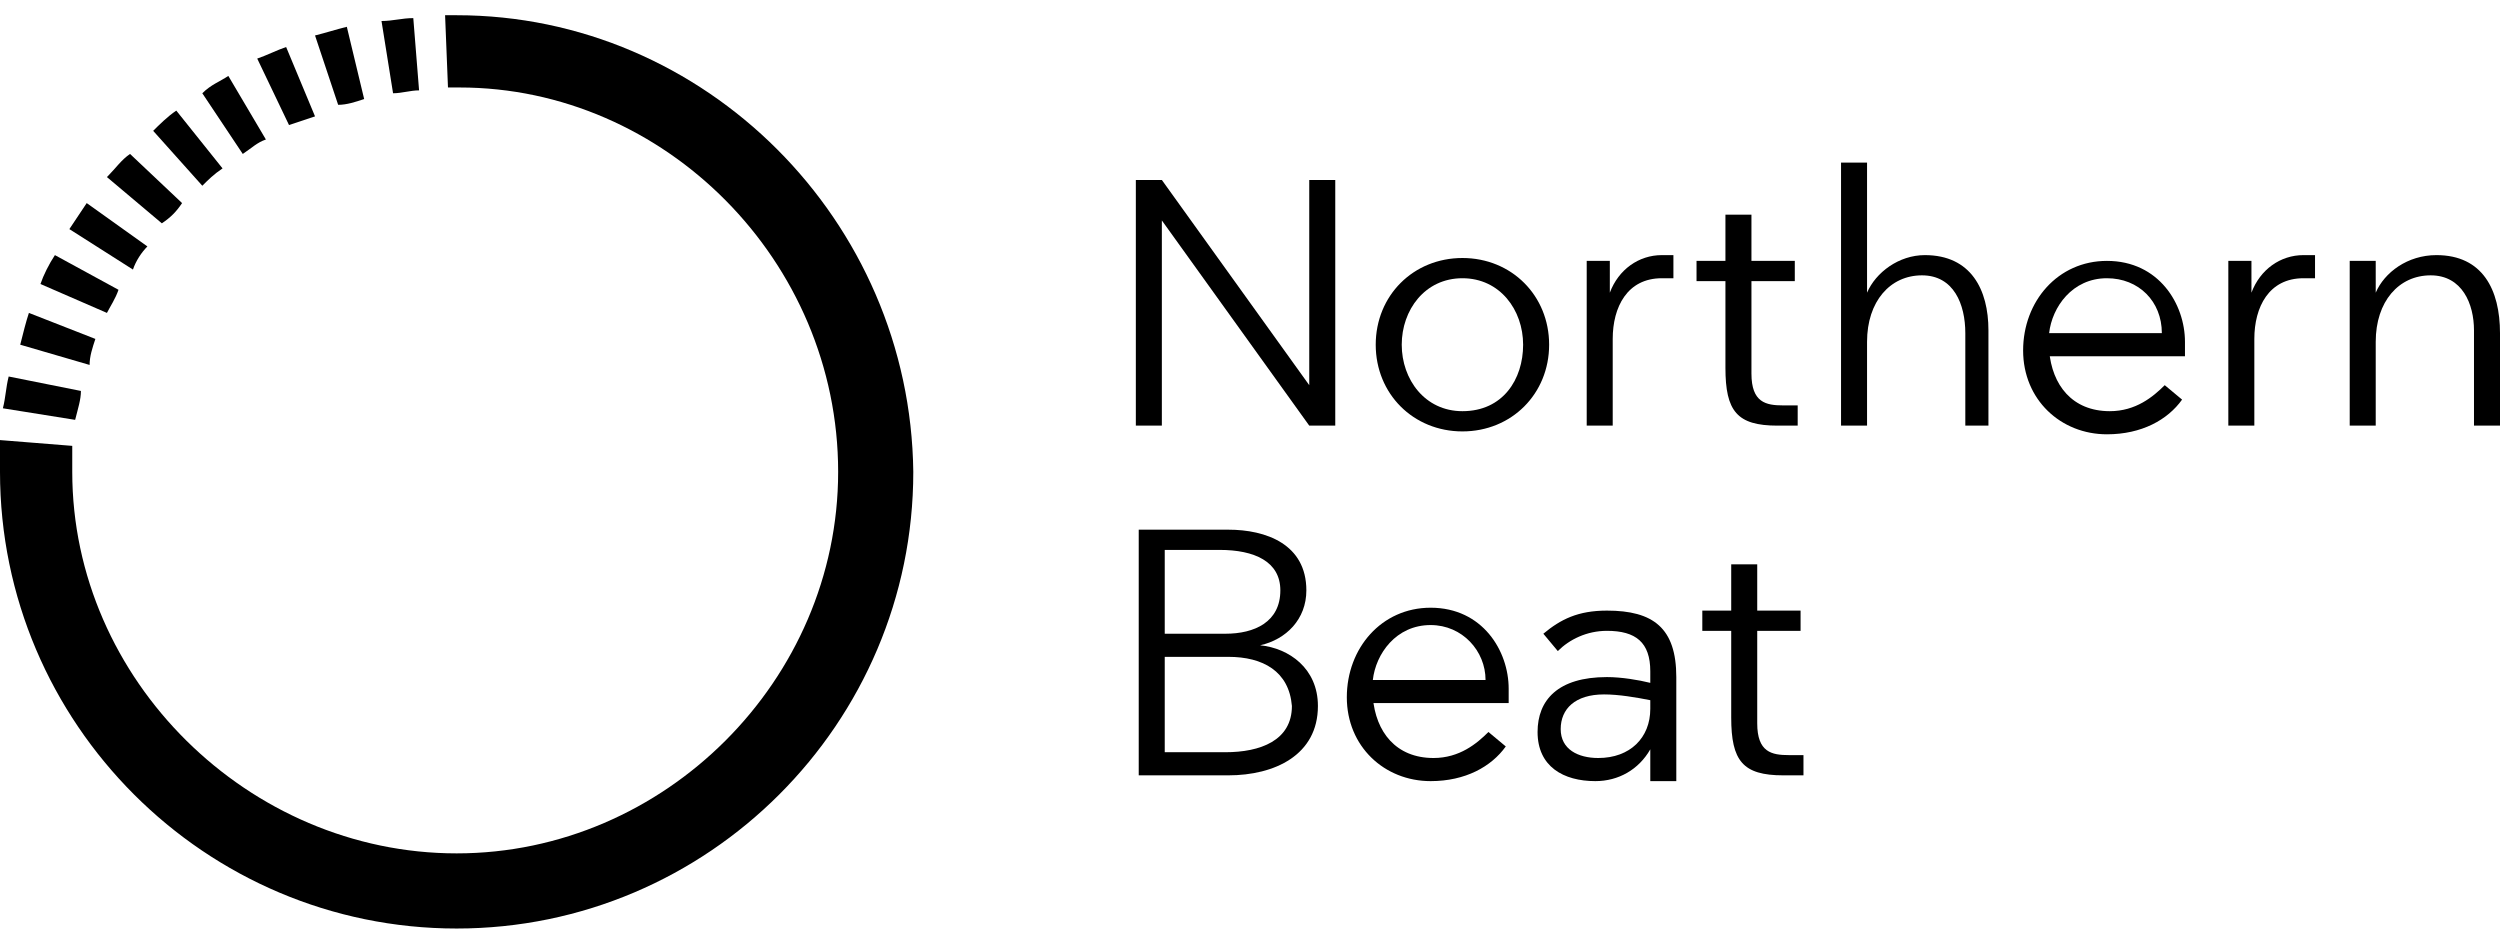
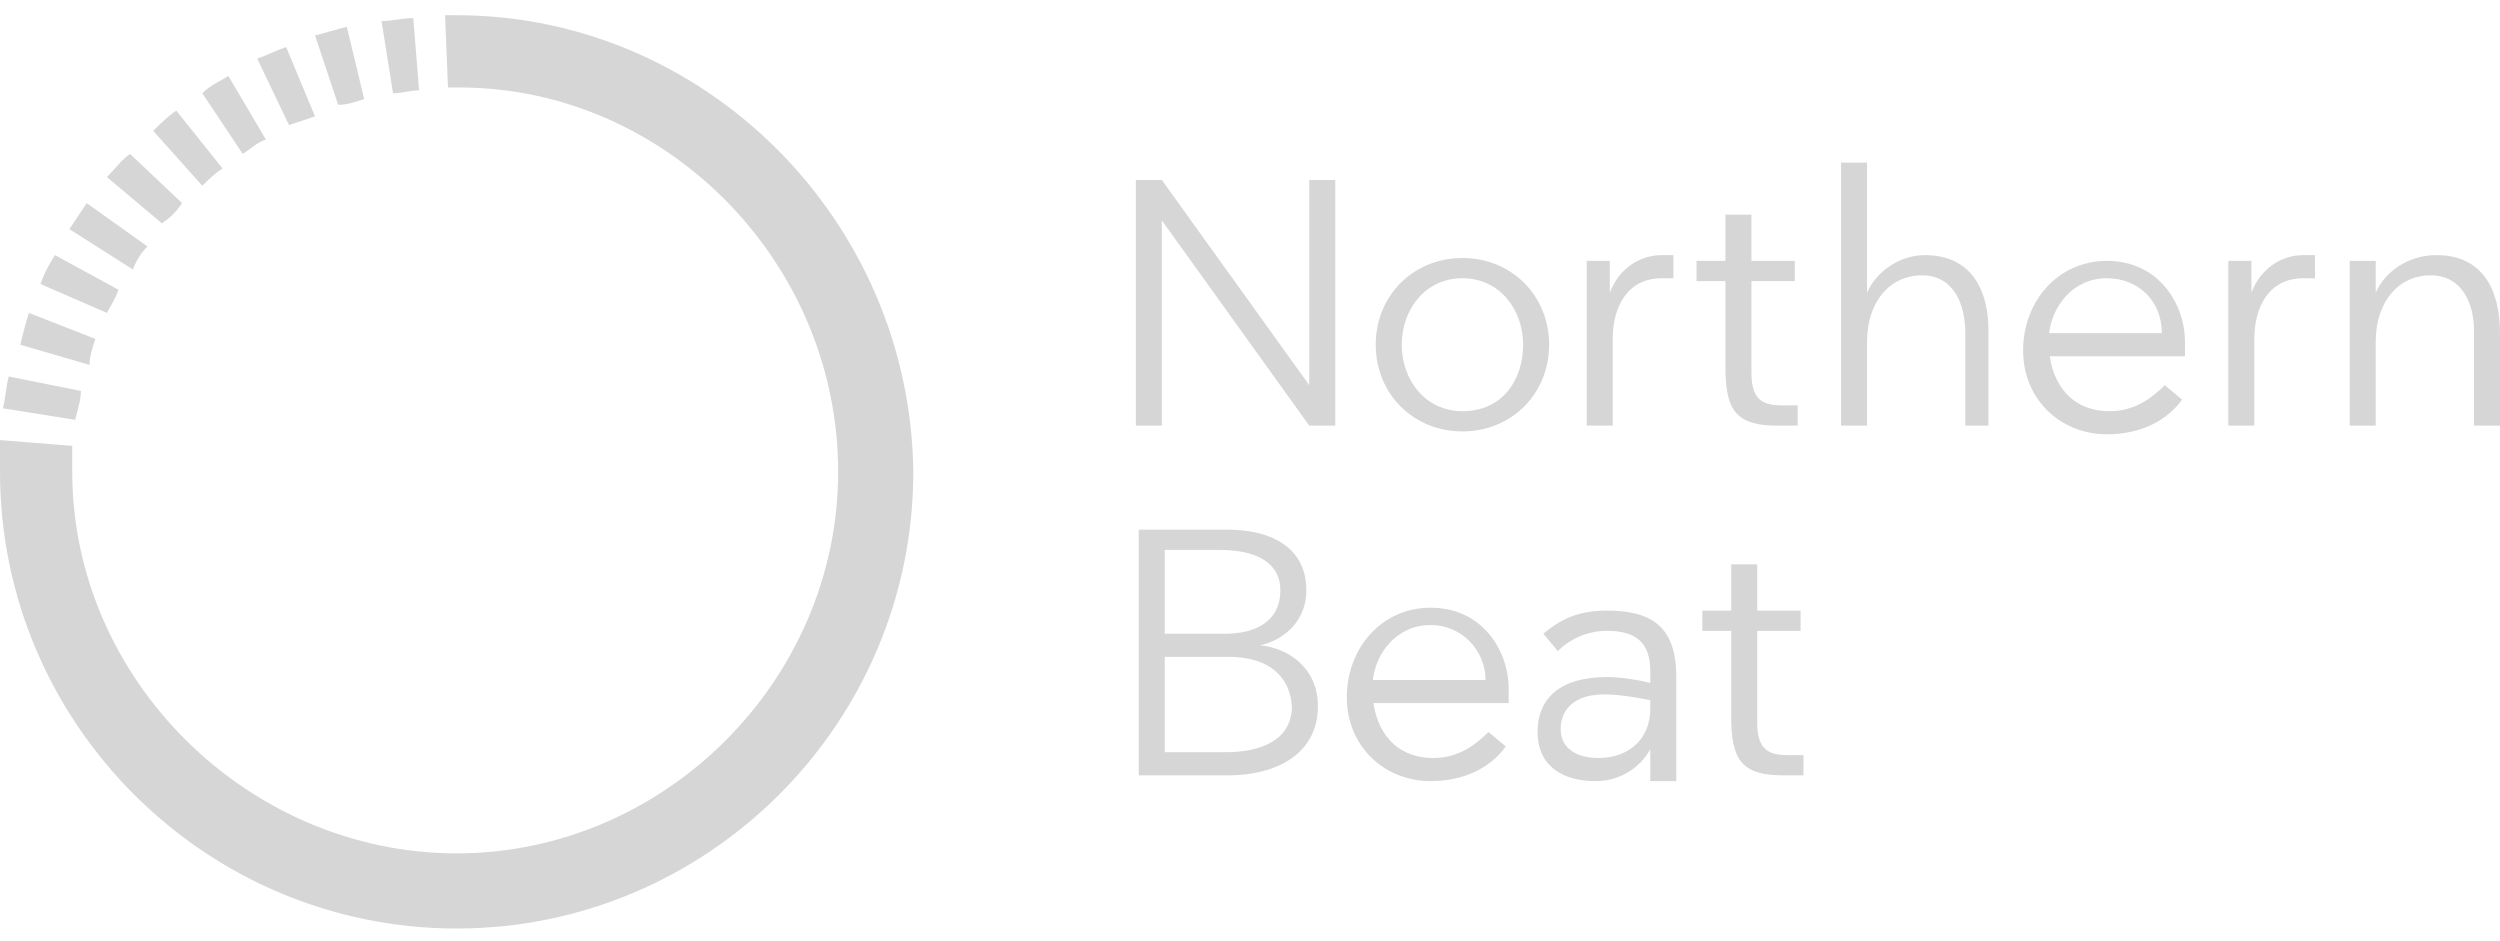
<svg xmlns="http://www.w3.org/2000/svg" version="1.1" id="Layer_1" x="0px" y="0px" width="186" height="70" viewBox="0 0 86.5 31.5" enable-background="new 0 0 86.5 31.5" xml:space="preserve">
-   <g id="tekst">
+   <g id="tekst" fill="#d6d6d6">
    <path d="M45.3,14.2l-5.1-7.1h0v7.1h-0.9V5.7h0.9l5.1,7.1V5.7h0.9v8.5H45.3z" />
    <path d="M50.6,14.4c-1.7,0-3-1.3-3-3s1.3-3,3-3s3,1.3,3,3S52.3,14.4,50.6,14.4z M50.6,9.1c-1.3,0-2.1,1.1-2.1,2.3      s0.8,2.3,2.1,2.3c1.4,0,2.1-1.1,2.1-2.3S51.9,9.1,50.6,9.1z" />
    <path d="M57.5,8.3c0.1,0,0.3,0,0.4,0v0.8c-0.1,0-0.3,0-0.4,0c-1.2,0-1.7,1-1.7,2.1v3h-0.9V8.5h0.8v1.1h0      C56,8.8,56.7,8.3,57.5,8.3z" />
    <path d="M61.5,14.2c-1.4,0-1.8-0.5-1.8-2v-3h-1V8.5h1V6.9h0.9v1.6h1.5v0.7h-1.5v3.2c0,1,0.5,1.1,1.1,1.1h0.5v0.7      H61.5z" />
    <path d="M64.6,9.6c0.3-0.7,1.1-1.3,2-1.3c1.6,0,2.2,1.2,2.2,2.6v3.3H68V11C68,10,67.6,9,66.5,9      c-1.1,0-1.9,0.9-1.9,2.3v2.9h-0.9V5.1h0.9L64.6,9.6L64.6,9.6z" />
    <path d="M70.9,11.6c0.1,1.2,0.8,2.1,2.1,2.1c0.9,0,1.5-0.5,1.9-0.9l0.6,0.5c-0.5,0.7-1.4,1.2-2.6,1.2      c-1.6,0-2.9-1.2-2.9-2.9c0-1.7,1.2-3.1,2.9-3.1c1.8,0,2.7,1.5,2.7,2.8c0,0.2,0,0.3,0,0.5H70.9z M72.9,9.1c-1.2,0-1.9,1-2,1.9h3.9      C74.8,9.9,74,9.1,72.9,9.1z" />
    <path d="M79.7,8.3c0.1,0,0.3,0,0.4,0v0.8c-0.1,0-0.3,0-0.4,0c-1.2,0-1.7,1-1.7,2.1v3h-0.9V8.5h0.8v1.1h0      C78.2,8.8,78.9,8.3,79.7,8.3z" />
    <path d="M84.3,8.3c1.6,0,2.2,1.2,2.2,2.7v3.2h-0.9v-3.3c0-0.9-0.4-1.9-1.5-1.9c-1.1,0-1.9,0.9-1.9,2.3v2.9h-0.9V8.5      h0.9v1.1h0C82.5,8.9,83.3,8.3,84.3,8.3z" />
    <path d="M42.5,26.3h-3.1v-8.5h3.1c1.3,0,2.7,0.5,2.7,2.1c0,1-0.7,1.7-1.6,1.9v0c1,0.1,2,0.8,2,2.1      C45.6,25.6,44.1,26.3,42.5,26.3z M42.2,18.5h-1.9v2.9h2.1c1,0,1.9-0.4,1.9-1.5C44.3,18.9,43.4,18.5,42.2,18.5z M42.5,22.2h-2.2v3.3      h2.1c1.2,0,2.3-0.4,2.3-1.6C44.6,22.7,43.7,22.2,42.5,22.2z" />
    <path d="M47.5,23.6c0.1,1.2,0.8,2.1,2.1,2.1c0.9,0,1.5-0.5,1.9-0.9l0.6,0.5c-0.5,0.7-1.4,1.2-2.6,1.2      c-1.6,0-2.9-1.2-2.9-2.9c0-1.7,1.2-3.1,2.9-3.1c1.8,0,2.7,1.5,2.7,2.8c0,0.2,0,0.3,0,0.5H47.5z M49.5,21.1c-1.2,0-1.9,1-2,1.9h3.9      C51.4,22,50.6,21.1,49.5,21.1z" />
    <path d="M57.1,26.3v-0.9h0c-0.4,0.7-1.1,1.1-1.9,1.1c-1.1,0-2-0.5-2-1.7c0-1.1,0.7-1.9,2.4-1.9      c0.5,0,1.1,0.1,1.5,0.2v-0.4c0-1-0.5-1.4-1.5-1.4c-0.7,0-1.3,0.3-1.7,0.7l-0.5-0.6c0.6-0.5,1.2-0.8,2.2-0.8c1.6,0,2.4,0.6,2.4,2.3      v3.6H57.1z M57.1,23.7c-0.5-0.1-1.1-0.2-1.6-0.2c-1,0-1.5,0.5-1.5,1.2c0,0.7,0.6,1,1.3,1c1.1,0,1.8-0.7,1.8-1.7V23.7z" />
    <path d="M61.7,26.3c-1.4,0-1.8-0.5-1.8-2v-3h-1v-0.7h1V19h0.9v1.6h1.5v0.7h-1.5v3.2c0,1,0.5,1.1,1.1,1.1h0.5v0.7      H61.7z" />
  </g>
-   <g id="sirkel">
+   <g id="sirkel" fill="#d6d6d6">
    <path d="M10.9,3.5L9.9,1.1c-0.3,0.1-0.7,0.3-1,0.4L10,3.8C10.3,3.7,10.6,3.6,10.9,3.5z" />
    <path d="M9.2,4.3L7.9,2.1C7.6,2.3,7.3,2.4,7,2.7l1.4,2.1C8.7,4.6,8.9,4.4,9.2,4.3z" />
    <path d="M12.6,2.9L12,0.4c-0.4,0.1-0.7,0.2-1.1,0.3l0.8,2.4C12,3.1,12.3,3,12.6,2.9z" />
    <path d="M14.5,2.6l-0.2-2.5c-0.4,0-0.7,0.1-1.1,0.1l0.4,2.5C13.9,2.7,14.2,2.6,14.5,2.6z" />
    <path d="M7.7,5.3l-1.6-2C5.8,3.5,5.5,3.8,5.3,4L7,5.9C7.2,5.7,7.4,5.5,7.7,5.3z" />
    <path d="M2.8,13l-2.5-0.5c-0.1,0.4-0.1,0.7-0.2,1.1l2.5,0.4C2.7,13.6,2.8,13.3,2.8,13z" />
    <path d="M4.1,9.5L1.9,8.3C1.7,8.6,1.5,9,1.4,9.3l2.3,1C3.8,10.1,4,9.8,4.1,9.5z" />
    <path d="M6.3,6.5L4.5,4.8C4.2,5,4,5.3,3.7,5.6l1.9,1.6C5.9,7,6.1,6.8,6.3,6.5z" />
    <path d="M3.3,11.2L1,10.3c-0.1,0.3-0.2,0.7-0.3,1.1l2.4,0.7C3.1,11.8,3.2,11.5,3.3,11.2z" />
    <path d="M5.1,8L3,6.5C2.8,6.8,2.6,7.1,2.4,7.4l2.2,1.4C4.7,8.5,4.9,8.2,5.1,8z" />
    <path d="M15.8,0c-0.1,0-0.3,0-0.4,0l0.1,2.5c0.1,0,0.2,0,0.4,0C23,2.5,29,8.5,29,15.8C29,23,23,29,15.8,29      S2.5,23,2.5,15.8c0-0.3,0-0.6,0-0.9L0,14.7c0,0.4,0,0.7,0,1.1c0,8.7,7.1,15.8,15.8,15.8c8.7,0,15.8-7.1,15.8-15.8      C31.5,7.1,24.4,0,15.8,0" />
  </g>
</svg>
